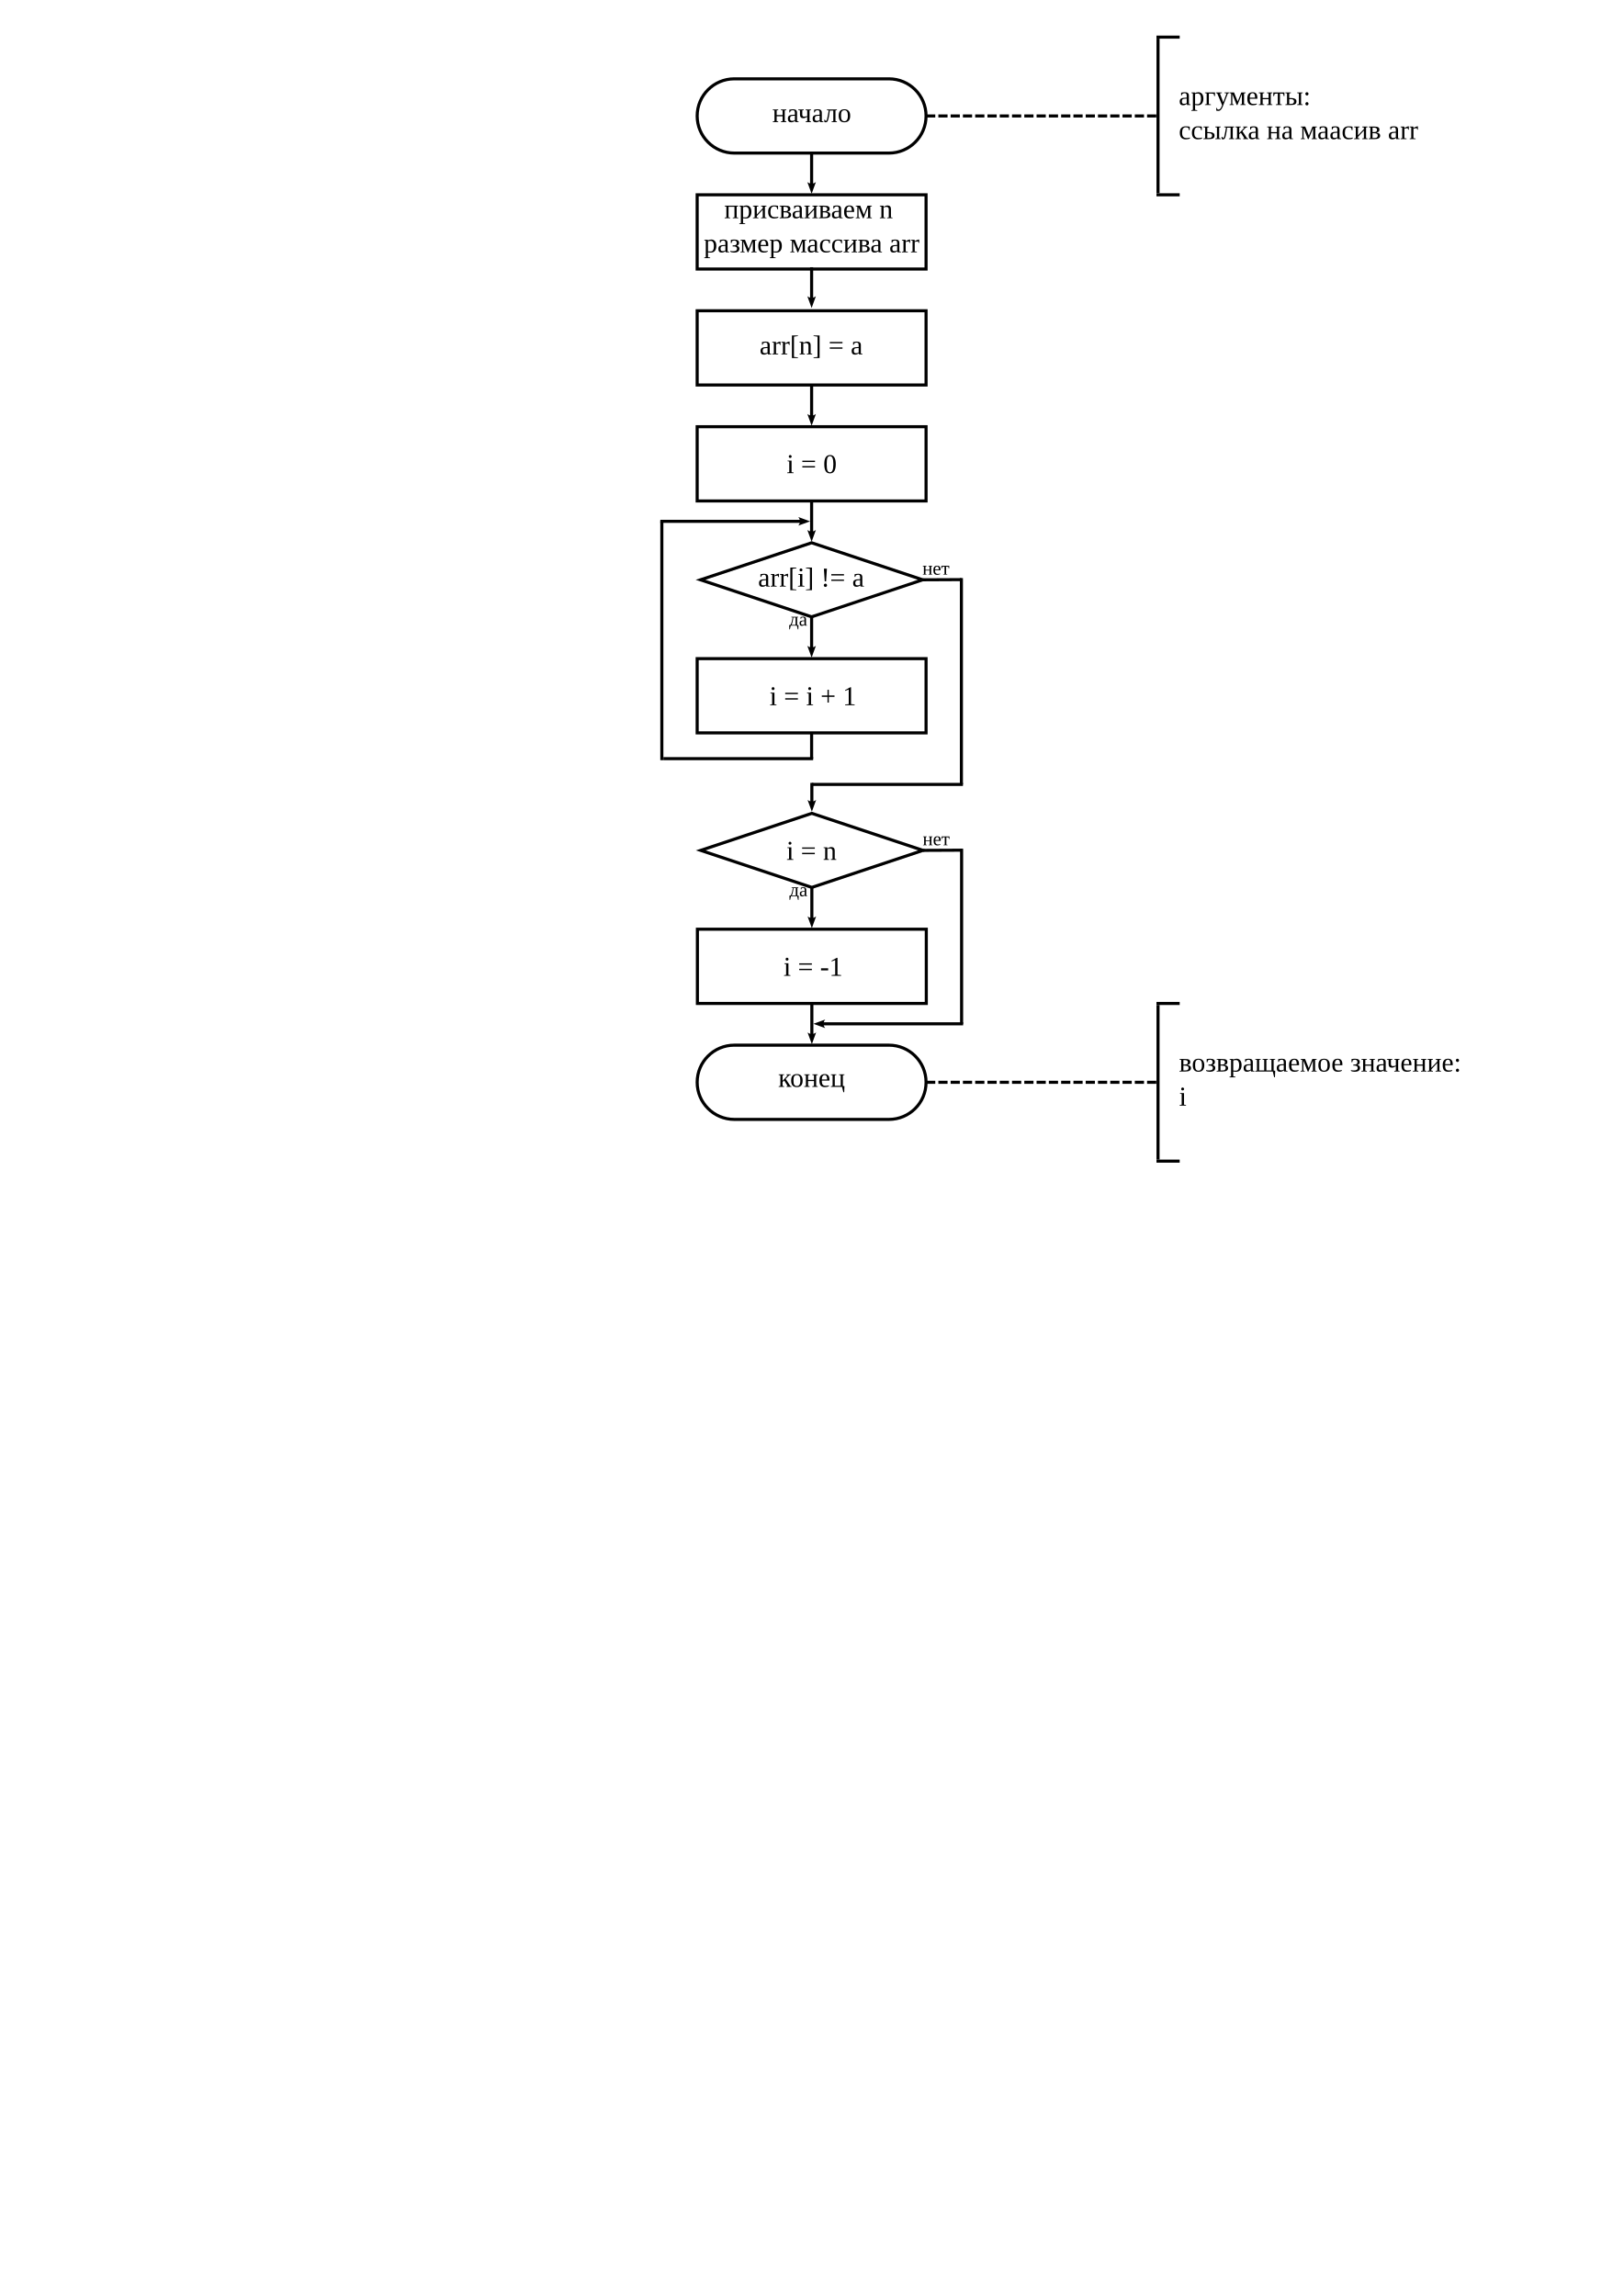
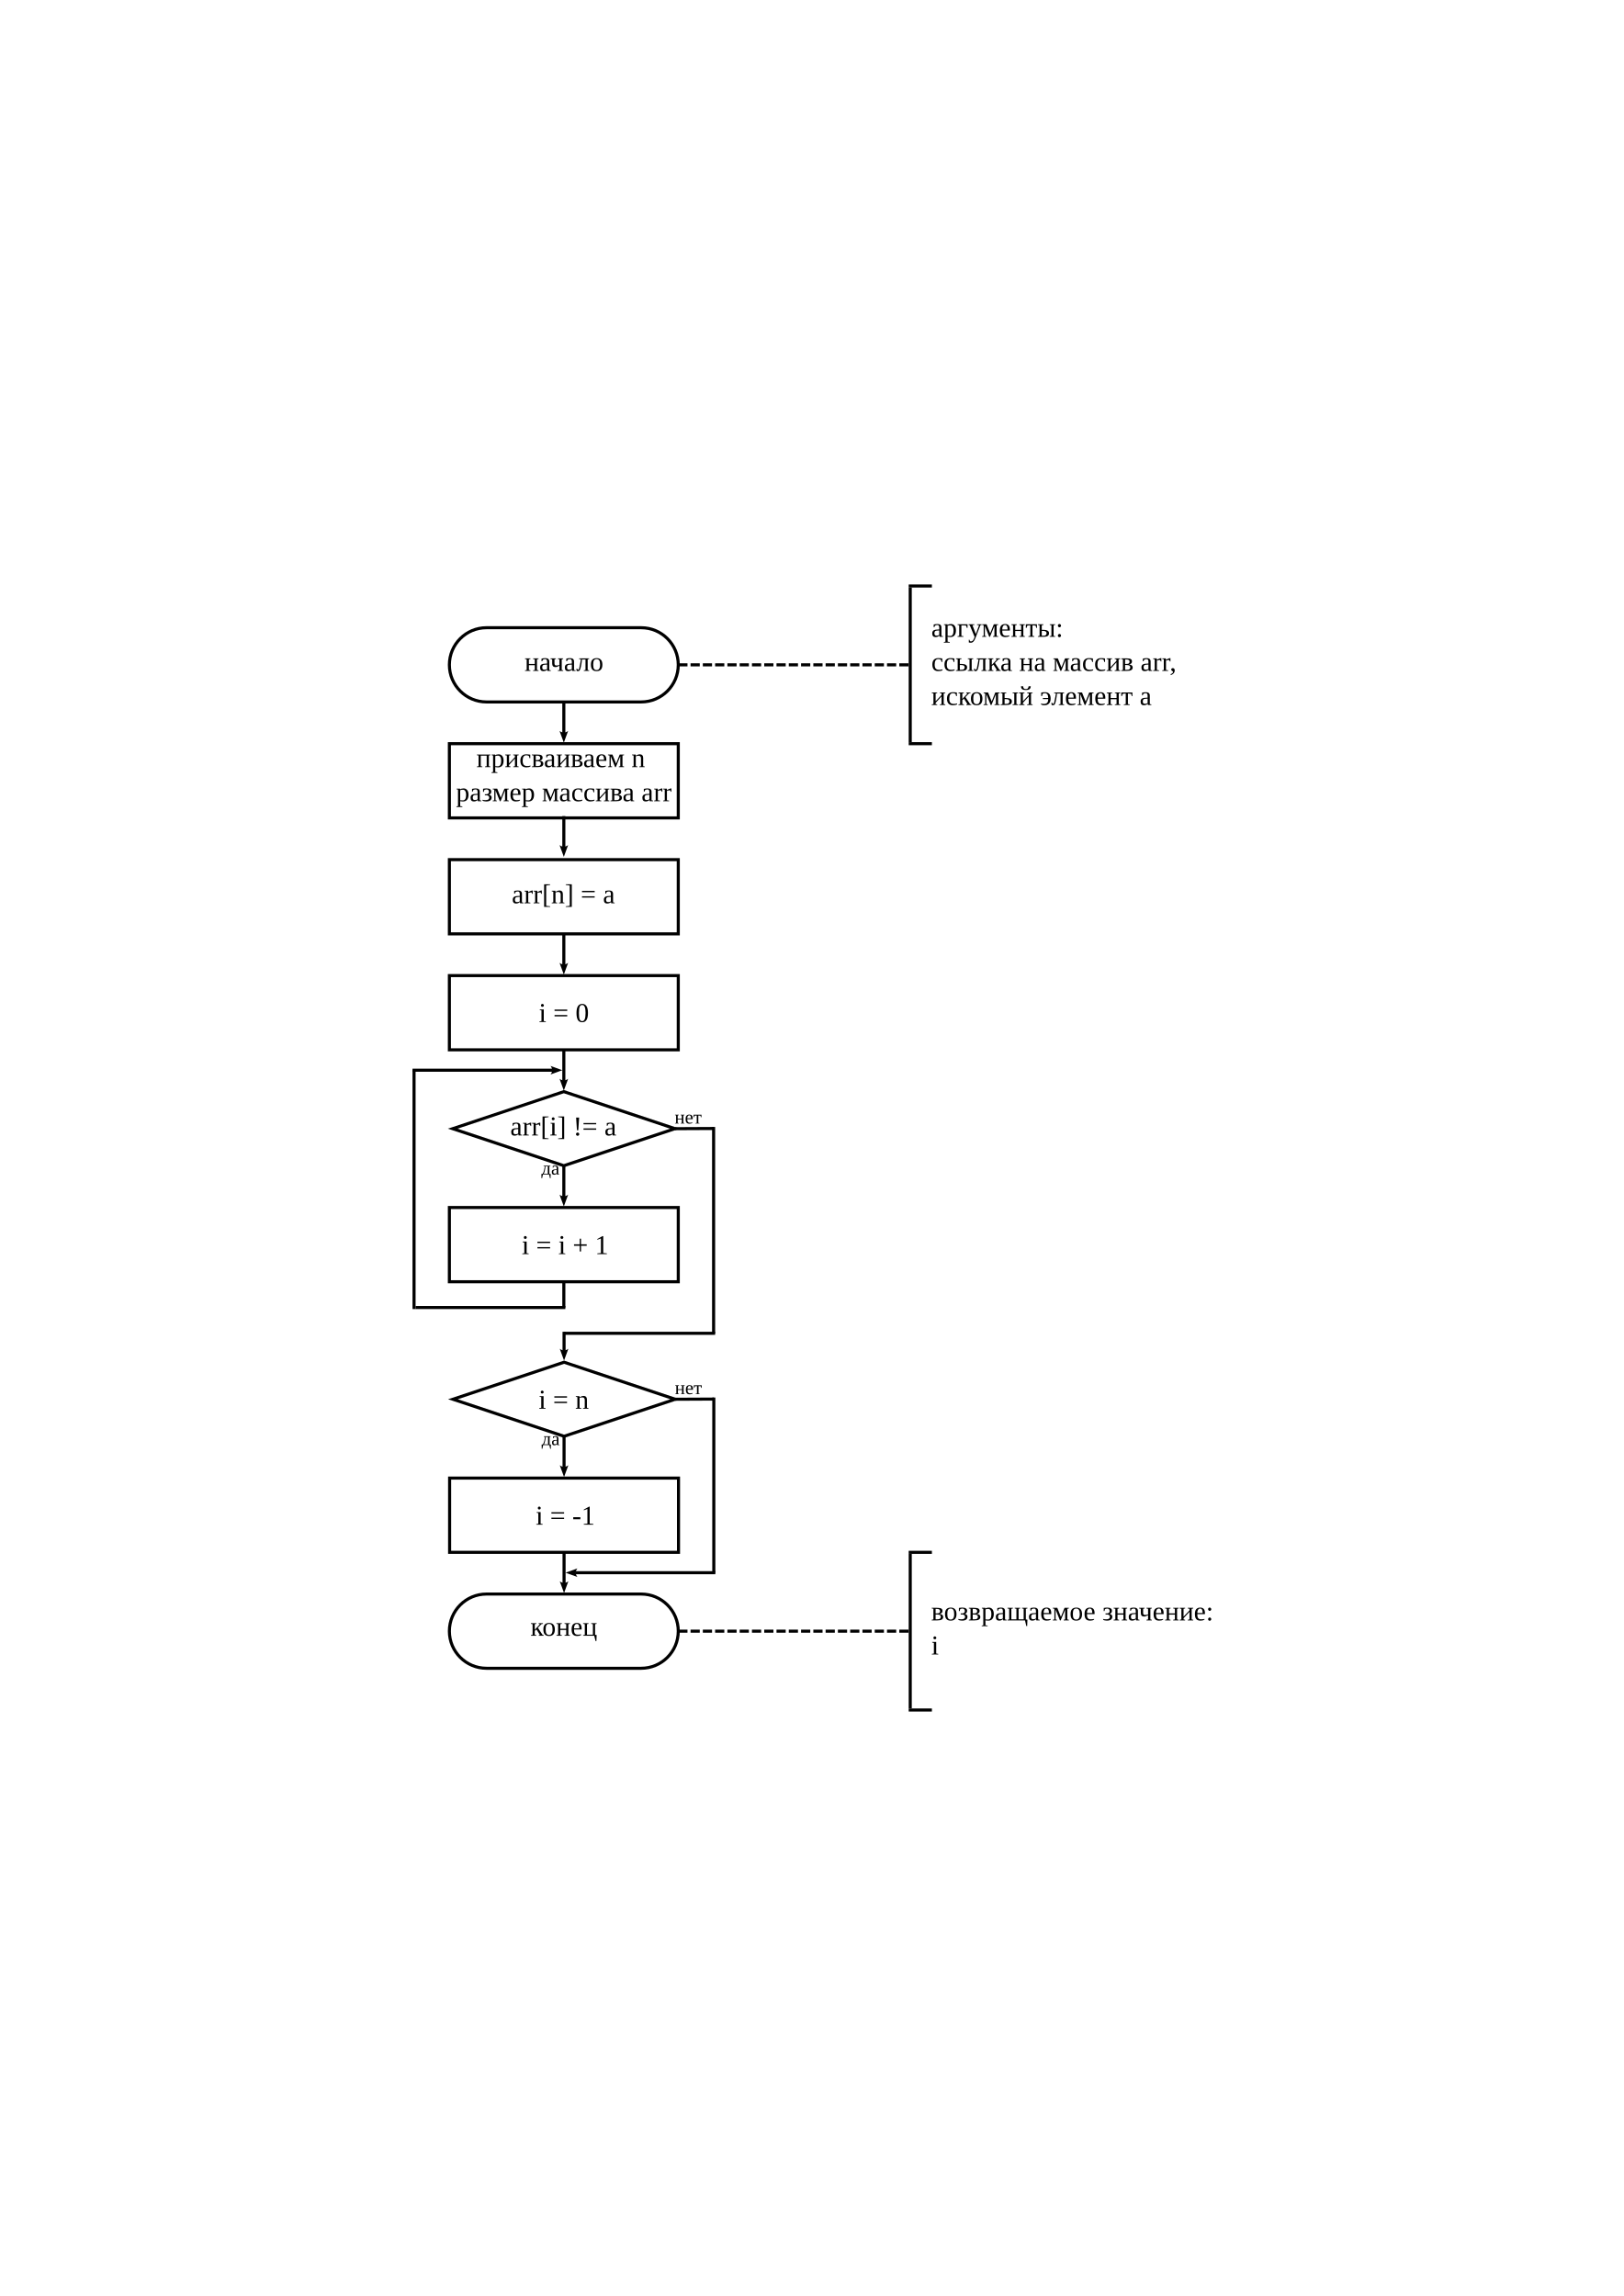
<svg xmlns="http://www.w3.org/2000/svg" xmlns:xlink="http://www.w3.org/1999/xlink" width="210mm" height="297mm" viewBox="0 0 210 297" version="1.1" id="svg1">
  <defs id="defs1">
    <linearGradient xlink:href="#swatch35" id="linearGradient70" gradientUnits="userSpaceOnUse" gradientTransform="matrix(0.7421187,0,0,0.7421187,27.04759,-17.1495)" x1="105" y1="52.5" x2="105" y2="52.5" />
    <linearGradient id="swatch35">
      <stop style="stop-color:#000000;stop-opacity:1;" offset="0" id="stop35" />
    </linearGradient>
    <marker style="overflow:visible" id="ConcaveTriangle-9-3" refX="0" refY="0" orient="auto-start-reverse" markerWidth="0.5" markerHeight="0.5" viewBox="0 0 1 1" preserveAspectRatio="xMidYMid">
      <path transform="scale(0.7)" d="M -2,-4 9,0 -2,4 c 2,-2.33 2,-5.66 0,-8 z" style="fill:context-stroke;fill-rule:evenodd;stroke:none" id="path7-7-3" />
    </marker>
    <linearGradient xlink:href="#swatch35" id="linearGradient11" gradientUnits="userSpaceOnUse" gradientTransform="matrix(0.7421187,0,0,0.7421187,27.04759,-2.382252)" x1="105" y1="52.5" x2="105" y2="52.5" />
    <marker style="overflow:visible" id="ConcaveTriangle-9-3-1" refX="0" refY="0" orient="auto-start-reverse" markerWidth="0.5" markerHeight="0.5" viewBox="0 0 1 1" preserveAspectRatio="xMidYMid">
      <path transform="scale(0.7)" d="M -2,-4 9,0 -2,4 c 2,-2.33 2,-5.66 0,-8 z" style="fill:context-stroke;fill-rule:evenodd;stroke:none" id="path7-7-3-7" />
    </marker>
    <linearGradient xlink:href="#swatch35" id="linearGradient12" gradientUnits="userSpaceOnUse" gradientTransform="matrix(0.7421187,0,0,0.7421187,27.0476,12.8505)" x1="105" y1="52.5" x2="105" y2="52.5" />
    <marker style="overflow:visible" id="ConcaveTriangle-9-3-10" refX="0" refY="0" orient="auto-start-reverse" markerWidth="0.5" markerHeight="0.5" viewBox="0 0 1 1" preserveAspectRatio="xMidYMid">
      <path transform="scale(0.7)" d="M -2,-4 9,0 -2,4 c 2,-2.33 2,-5.66 0,-8 z" style="fill:context-stroke;fill-rule:evenodd;stroke:none" id="path7-7-3-6" />
    </marker>
    <linearGradient xlink:href="#swatch35" id="linearGradient13" gradientUnits="userSpaceOnUse" gradientTransform="matrix(0.7421187,0,0,0.7421187,27.0476,27.8505)" x1="105" y1="52.5" x2="105" y2="52.5" />
    <marker style="overflow:visible" id="ConcaveTriangle-9-3-0" refX="0" refY="0" orient="auto-start-reverse" markerWidth="0.5" markerHeight="0.5" viewBox="0 0 1 1" preserveAspectRatio="xMidYMid">
      <path transform="scale(0.7)" d="M -2,-4 9,0 -2,4 c 2,-2.33 2,-5.66 0,-8 z" style="fill:context-stroke;fill-rule:evenodd;stroke:none" id="path7-7-3-9" />
    </marker>
    <linearGradient xlink:href="#swatch35" id="linearGradient25" gradientUnits="userSpaceOnUse" gradientTransform="matrix(0,-3.345501,3.345501,0,-81.17779,418.7149)" x1="105" y1="52.5" x2="105" y2="52.5" />
    <marker style="overflow:visible" id="ConcaveTriangle-9-3-0-8" refX="0" refY="0" orient="auto-start-reverse" markerWidth="0.5" markerHeight="0.5" viewBox="0 0 1 1" preserveAspectRatio="xMidYMid">
      <path transform="scale(0.7)" d="M -2,-4 9,0 -2,4 c 2,-2.33 2,-5.66 0,-8 z" style="fill:context-stroke;fill-rule:evenodd;stroke:none" id="path7-7-3-9-9" />
    </marker>
    <linearGradient xlink:href="#swatch35" id="linearGradient14" gradientUnits="userSpaceOnUse" gradientTransform="matrix(0.7421187,0,0,0.7421187,27.04756,42.84025)" x1="105" y1="52.5" x2="105" y2="52.5" />
    <marker style="overflow:visible" id="ConcaveTriangle-9-3-9" refX="0" refY="0" orient="auto-start-reverse" markerWidth="0.5" markerHeight="0.5" viewBox="0 0 1 1" preserveAspectRatio="xMidYMid">
      <path transform="scale(0.7)" d="M -2,-4 9,0 -2,4 c 2,-2.33 2,-5.66 0,-8 z" style="fill:context-stroke;fill-rule:evenodd;stroke:none" id="path7-7-3-77" />
    </marker>
    <marker style="overflow:visible" id="ConcaveTriangle-9-3-90-41-2" refX="0" refY="0" orient="auto-start-reverse" markerWidth="0.5" markerHeight="0.5" viewBox="0 0 1 1" preserveAspectRatio="xMidYMid">
      <path transform="scale(0.7)" d="M -2,-4 9,0 -2,4 c 2,-2.33 2,-5.66 0,-8 z" style="fill:context-stroke;fill-rule:evenodd;stroke:none" id="path7-7-3-8-8-2" />
    </marker>
    <linearGradient xlink:href="#swatch35" id="linearGradient7" gradientUnits="userSpaceOnUse" gradientTransform="matrix(0.4565649,0,0,0.4565649,57.06071,78.53861)" x1="105" y1="52.5" x2="105" y2="52.5" />
    <marker style="overflow:visible" id="ConcaveTriangle-9-3-9-1" refX="0" refY="0" orient="auto-start-reverse" markerWidth="0.5" markerHeight="0.5" viewBox="0 0 1 1" preserveAspectRatio="xMidYMid">
      <path transform="scale(0.7)" d="M -2,-4 9,0 -2,4 c 2,-2.33 2,-5.66 0,-8 z" style="fill:context-stroke;fill-rule:evenodd;stroke:none" id="path7-7-3-77-6" />
    </marker>
    <linearGradient xlink:href="#swatch35" id="linearGradient8" gradientUnits="userSpaceOnUse" gradientTransform="matrix(0.7421187,0,0,0.7421187,27.07752,77.84024)" x1="105" y1="52.5" x2="105" y2="52.5" />
    <marker style="overflow:visible" id="ConcaveTriangle-9-3-9-1-0" refX="0" refY="0" orient="auto-start-reverse" markerWidth="0.5" markerHeight="0.5" viewBox="0 0 1 1" preserveAspectRatio="xMidYMid">
      <path transform="scale(0.7)" d="M -2,-4 9,0 -2,4 c 2,-2.33 2,-5.66 0,-8 z" style="fill:context-stroke;fill-rule:evenodd;stroke:none" id="path7-7-3-77-6-2" />
    </marker>
    <linearGradient xlink:href="#swatch35" id="linearGradient9" gradientUnits="userSpaceOnUse" gradientTransform="matrix(0.7421187,0,0,0.7421187,27.07756,92.85049)" x1="105" y1="52.5" x2="105" y2="52.5" />
    <marker style="overflow:visible" id="ConcaveTriangle-9-3-9-1-0-7" refX="0" refY="0" orient="auto-start-reverse" markerWidth="0.5" markerHeight="0.5" viewBox="0 0 1 1" preserveAspectRatio="xMidYMid">
      <path transform="scale(0.7)" d="M -2,-4 9,0 -2,4 c 2,-2.33 2,-5.66 0,-8 z" style="fill:context-stroke;fill-rule:evenodd;stroke:none" id="path7-7-3-77-6-2-4" />
    </marker>
    <linearGradient xlink:href="#swatch35" id="linearGradient10" gradientUnits="userSpaceOnUse" gradientTransform="matrix(0,3.343438,-3.343438,0,291.0403,-218.6235)" x1="105" y1="52.5" x2="105" y2="52.5" />
  </defs>
  <g id="layer1">
-     <rect style="fill:none;stroke:#000000;stroke-width:0.397;stroke-dasharray:none;stroke-opacity:1" id="rect1" width="29.603" height="9.603" x="90.168" y="10.198" ry="4.802" />
-     <rect style="fill:none;stroke:#000000;stroke-width:0.397;stroke-dasharray:none;stroke-opacity:1" id="rect1-6" width="29.603" height="9.603" x="90.168" y="135.198" ry="4.802" />
-     <rect style="fill:none;stroke:#000000;stroke-width:0.397;stroke-dasharray:none;stroke-opacity:1" id="rect2-6-8-9" width="29.603" height="9.603" x="90.168" y="25.198" ry="0" />
-     <rect style="fill:none;stroke:#000000;stroke-width:0.397;stroke-dasharray:none;stroke-opacity:1" id="rect2-6-8-9-3" width="29.603" height="9.603" x="90.168" y="40.198" ry="0" />
-     <rect style="fill:none;stroke:#000000;stroke-width:0.397;stroke-dasharray:none;stroke-opacity:1" id="rect2-6-8-9-2" width="29.603" height="9.603" x="90.168" y="55.198" ry="0" />
-     <rect style="fill:none;stroke:#000000;stroke-width:0.397;stroke-dasharray:none;stroke-opacity:1" id="rect2-6-8-9-2-9" width="29.603" height="9.603" x="90.168" y="85.198" ry="0" />
-     <rect style="fill:none;stroke:#000000;stroke-width:0.397;stroke-dasharray:none;stroke-opacity:1" id="rect2-6-8-9-2-9-4" width="29.603" height="9.603" x="90.198" y="120.198" ry="0" />
-     <path style="fill:none;stroke:#000000;stroke-width:0.397;stroke-dasharray:none;stroke-opacity:1" d="m 90.598,75 14.372,-4.791 14.373,4.791 -14.373,4.791 z" id="path3" />
-     <path style="fill:#000000;fill-opacity:1;stroke:url(#linearGradient70);stroke-width:0.397;stroke-linecap:butt;stroke-dasharray:none;marker-end:url(#ConcaveTriangle-9-3)" d="m 104.97,19.802 v 4.021" id="path35-9-9" />
-     <path style="fill:#000000;fill-opacity:1;stroke:url(#linearGradient11);stroke-width:0.397;stroke-linecap:butt;stroke-dasharray:none;marker-end:url(#ConcaveTriangle-9-3-1)" d="m 104.97,34.569 v 4.021" id="path35-9-9-7" />
-     <path style="fill:#000000;fill-opacity:1;stroke:url(#linearGradient12);stroke-width:0.397;stroke-linecap:butt;stroke-dasharray:none;marker-end:url(#ConcaveTriangle-9-3-10)" d="m 104.97,49.802 v 4.021" id="path35-9-9-5" />
-     <path style="fill:#000000;fill-opacity:1;stroke:url(#linearGradient13);stroke-width:0.397;stroke-linecap:butt;stroke-dasharray:none;marker-end:url(#ConcaveTriangle-9-3-0)" d="m 104.97,64.802 v 4.021" id="path35-9-9-77" />
-     <path style="fill:#000000;fill-opacity:1;stroke:url(#linearGradient25);stroke-width:0.397;stroke-linecap:butt;stroke-dasharray:none;marker-end:url(#ConcaveTriangle-9-3-0-8)" d="M 85.399,67.437 H 103.526" id="path35-9-9-77-4" />
-     <path style="fill:#000000;fill-opacity:1;stroke:url(#linearGradient14);stroke-width:0.397;stroke-linecap:butt;stroke-dasharray:none;marker-end:url(#ConcaveTriangle-9-3-9)" d="m 104.97,79.791 v 4.021" id="path35-9-9-73" />
-     <path style="fill:#000000;fill-opacity:1;stroke:url(#linearGradient8);stroke-width:0.397;stroke-linecap:butt;stroke-dasharray:none;marker-end:url(#ConcaveTriangle-9-3-9-1)" d="m 105,114.791 v 4.021" id="path35-9-9-73-2" />
-     <path style="fill:#000000;fill-opacity:1;stroke:url(#linearGradient9);stroke-width:0.397;stroke-linecap:butt;stroke-dasharray:none;marker-end:url(#ConcaveTriangle-9-3-9-1-0)" d="m 105,129.802 v 4.021" id="path35-9-9-73-2-9" />
-     <path style="fill:#000000;fill-opacity:1;stroke:url(#linearGradient10);stroke-width:0.397;stroke-linecap:butt;stroke-dasharray:none;marker-end:url(#ConcaveTriangle-9-3-9-1-0-7)" d="M 124.566,132.437 H 106.45" id="path35-9-9-73-2-9-1" />
-     <text xml:space="preserve" style="font-style:normal;font-variant:normal;font-weight:normal;font-stretch:normal;font-size:2.469px;font-family:'Times New Roman';-inkscape-font-specification:'Times New Roman, Normal';font-variant-ligatures:normal;font-variant-caps:normal;font-variant-numeric:normal;font-variant-east-asian:normal;text-align:start;writing-mode:lr-tb;direction:ltr;text-anchor:start;fill:#000000;fill-opacity:1;stroke:none;stroke-width:0.397;stroke-linecap:butt;stroke-dasharray:none;stroke-opacity:1" x="102.067" y="80.928" id="text69">
-       <tspan id="tspan69" style="font-style:normal;font-variant:normal;font-weight:normal;font-stretch:normal;font-size:2.469px;font-family:'Times New Roman';-inkscape-font-specification:'Times New Roman, Normal';font-variant-ligatures:normal;font-variant-caps:normal;font-variant-numeric:normal;font-variant-east-asian:normal;stroke:none;stroke-width:0.397" x="102.067" y="80.928">да</tspan>
-     </text>
-     <text xml:space="preserve" style="font-style:normal;font-variant:normal;font-weight:normal;font-stretch:normal;font-size:2.469px;font-family:'Times New Roman';-inkscape-font-specification:'Times New Roman, Normal';font-variant-ligatures:normal;font-variant-caps:normal;font-variant-numeric:normal;font-variant-east-asian:normal;text-align:start;writing-mode:lr-tb;direction:ltr;text-anchor:start;fill:#000000;fill-opacity:1;stroke:none;stroke-width:0.397;stroke-linecap:butt;stroke-dasharray:none;stroke-opacity:1" x="119.306" y="74.334" id="text69-2-4">
-       <tspan id="tspan70-2" x="119.306" y="74.334">нет</tspan>
-     </text>
-     <text xml:space="preserve" style="font-style:normal;font-variant:normal;font-weight:normal;font-stretch:normal;font-size:3.528px;font-family:'Times New Roman';-inkscape-font-specification:'Times New Roman, Normal';font-variant-ligatures:normal;font-variant-caps:normal;font-variant-numeric:normal;font-variant-east-asian:normal;text-align:start;writing-mode:lr-tb;direction:ltr;text-anchor:start;fill:#000000;fill-opacity:1;stroke:none;stroke-width:0.397;stroke-dasharray:none" x="99.888" y="15.788" id="text1">
-       <tspan id="tspan1" style="font-style:normal;font-variant:normal;font-weight:normal;font-stretch:normal;font-size:3.528px;font-family:'Times New Roman';-inkscape-font-specification:'Times New Roman, Normal';font-variant-ligatures:normal;font-variant-caps:normal;font-variant-numeric:normal;font-variant-east-asian:normal;fill:#000000;fill-opacity:1;stroke:none;stroke-width:0.397;stroke-dasharray:none" x="99.888" y="15.788">начало</tspan>
-     </text>
-     <text xml:space="preserve" style="font-style:normal;font-variant:normal;font-weight:normal;font-stretch:normal;font-size:3.528px;font-family:'Times New Roman';-inkscape-font-specification:'Times New Roman, Normal';font-variant-ligatures:normal;font-variant-caps:normal;font-variant-numeric:normal;font-variant-east-asian:normal;text-align:start;writing-mode:lr-tb;direction:ltr;text-anchor:start;fill:#000000;fill-opacity:1;stroke:none;stroke-width:0.397;stroke-dasharray:none" x="98.237" y="45.844" id="text1-6">
-       <tspan id="tspan4" x="98.237" y="45.844">arr[n] = a</tspan>
-     </text>
-     <text xml:space="preserve" style="font-style:normal;font-variant:normal;font-weight:normal;font-stretch:normal;font-size:3.528px;font-family:'Times New Roman';-inkscape-font-specification:'Times New Roman, Normal';font-variant-ligatures:normal;font-variant-caps:normal;font-variant-numeric:normal;font-variant-east-asian:normal;text-align:start;writing-mode:lr-tb;direction:ltr;text-anchor:start;fill:#000000;fill-opacity:1;stroke:none;stroke-width:0.397;stroke-dasharray:none" x="101.733" y="61.204" id="text1-7">
-       <tspan id="tspan5" x="101.733" y="61.204">i = 0</tspan>
-     </text>
-     <text xml:space="preserve" style="font-style:normal;font-variant:normal;font-weight:normal;font-stretch:normal;font-size:3.528px;font-family:'Times New Roman';-inkscape-font-specification:'Times New Roman, Normal';font-variant-ligatures:normal;font-variant-caps:normal;font-variant-numeric:normal;font-variant-east-asian:normal;text-align:start;writing-mode:lr-tb;direction:ltr;text-anchor:start;fill:#000000;fill-opacity:1;stroke:none;stroke-width:0.397;stroke-dasharray:none" x="98.041" y="75.874" id="text1-4">
-       <tspan id="tspan6" x="98.041" y="75.874">arr[i] != a</tspan>
-     </text>
-     <path style="fill:none;stroke:#000000;stroke-width:0.397;stroke-dasharray:none;stroke-opacity:1" d="m 90.627,110 14.372,-4.791 14.373,4.791 -14.373,4.791 z" id="path3-1" />
-     <text xml:space="preserve" style="font-style:normal;font-variant:normal;font-weight:normal;font-stretch:normal;font-size:2.469px;font-family:'Times New Roman';-inkscape-font-specification:'Times New Roman, Normal';font-variant-ligatures:normal;font-variant-caps:normal;font-variant-numeric:normal;font-variant-east-asian:normal;text-align:start;writing-mode:lr-tb;direction:ltr;text-anchor:start;fill:#000000;fill-opacity:1;stroke:none;stroke-width:0.397;stroke-linecap:butt;stroke-dasharray:none;stroke-opacity:1" x="102.097" y="115.928" id="text69-7">
-       <tspan id="tspan69-4" style="font-style:normal;font-variant:normal;font-weight:normal;font-stretch:normal;font-size:2.469px;font-family:'Times New Roman';-inkscape-font-specification:'Times New Roman, Normal';font-variant-ligatures:normal;font-variant-caps:normal;font-variant-numeric:normal;font-variant-east-asian:normal;stroke:none;stroke-width:0.397" x="102.097" y="115.928">да</tspan>
-     </text>
-     <text xml:space="preserve" style="font-style:normal;font-variant:normal;font-weight:normal;font-stretch:normal;font-size:2.469px;font-family:'Times New Roman';-inkscape-font-specification:'Times New Roman, Normal';font-variant-ligatures:normal;font-variant-caps:normal;font-variant-numeric:normal;font-variant-east-asian:normal;text-align:start;writing-mode:lr-tb;direction:ltr;text-anchor:start;fill:#000000;fill-opacity:1;stroke:none;stroke-width:0.397;stroke-linecap:butt;stroke-dasharray:none;stroke-opacity:1" x="119.336" y="109.334" id="text69-2-4-1">
-       <tspan id="tspan70-2-7" x="119.336" y="109.334">нет</tspan>
-     </text>
-     <text xml:space="preserve" style="font-style:normal;font-variant:normal;font-weight:normal;font-stretch:normal;font-size:3.528px;font-family:'Times New Roman';-inkscape-font-specification:'Times New Roman, Normal';font-variant-ligatures:normal;font-variant-caps:normal;font-variant-numeric:normal;font-variant-east-asian:normal;text-align:start;writing-mode:lr-tb;direction:ltr;text-anchor:start;fill:#000000;fill-opacity:1;stroke:none;stroke-width:0.397;stroke-dasharray:none" x="101.707" y="111.225" id="text1-4-1">
-       <tspan id="tspan8" x="101.707" y="111.225">i = n</tspan>
-     </text>
-     <text xml:space="preserve" style="font-style:normal;font-variant:normal;font-weight:normal;font-stretch:normal;font-size:3.528px;font-family:'Times New Roman';-inkscape-font-specification:'Times New Roman, Normal';font-variant-ligatures:normal;font-variant-caps:normal;font-variant-numeric:normal;font-variant-east-asian:normal;text-align:start;writing-mode:lr-tb;direction:ltr;text-anchor:start;fill:#000000;fill-opacity:1;stroke:none;stroke-width:0.397;stroke-dasharray:none" x="101.328" y="126.225" id="text1-4-1-4">
-       <tspan id="tspan9" x="101.328" y="126.225">i = -1</tspan>
-     </text>
-     <text xml:space="preserve" style="font-style:normal;font-variant:normal;font-weight:normal;font-stretch:normal;font-size:3.528px;font-family:'Times New Roman';-inkscape-font-specification:'Times New Roman, Normal';font-variant-ligatures:normal;font-variant-caps:normal;font-variant-numeric:normal;font-variant-east-asian:normal;text-align:start;writing-mode:lr-tb;direction:ltr;text-anchor:start;fill:#000000;fill-opacity:1;stroke:none;stroke-width:0.397;stroke-dasharray:none" x="91.018" y="28.231" id="text1-1">
-       <tspan id="tspan2" x="91.018" y="28.231">   присваиваем n</tspan>
-       <tspan id="tspan3" x="91.018" y="32.641">размер массива arr</tspan>
-     </text>
-     <text xml:space="preserve" style="font-style:normal;font-variant:normal;font-weight:normal;font-stretch:normal;font-size:3.528px;font-family:'Times New Roman';-inkscape-font-specification:'Times New Roman, Normal';font-variant-ligatures:normal;font-variant-caps:normal;font-variant-numeric:normal;font-variant-east-asian:normal;text-align:start;writing-mode:lr-tb;direction:ltr;text-anchor:start;fill:#000000;fill-opacity:1;stroke:none;stroke-width:0.397;stroke-dasharray:none" x="99.518" y="91.225" id="text1-8">
-       <tspan id="tspan7" x="99.518" y="91.225">i = i + 1</tspan>
-     </text>
-     <text xml:space="preserve" style="font-style:normal;font-variant:normal;font-weight:normal;font-stretch:normal;font-size:3.528px;font-family:'Times New Roman';-inkscape-font-specification:'Times New Roman, Normal';font-variant-ligatures:normal;font-variant-caps:normal;font-variant-numeric:normal;font-variant-east-asian:normal;text-align:start;writing-mode:lr-tb;direction:ltr;text-anchor:start;fill:#000000;fill-opacity:1;stroke:none;stroke-width:0.397;stroke-dasharray:none" x="100.65" y="140.594" id="text1-92">
-       <tspan id="tspan10" x="100.65" y="140.594">конец</tspan>
-     </text>
-     <path style="fill:none;fill-opacity:1;stroke:#000000;stroke-width:0.397;stroke-dasharray:none;stroke-opacity:1" d="M 124.342,74.777 V 101.47" id="path18-7" />
-     <path style="fill:none;fill-opacity:1;stroke:#000000;stroke-width:0.397;stroke-dasharray:none;stroke-opacity:1" d="m 105,101.47 h 19.54" id="path21" />
-     <path style="fill:none;fill-opacity:1;stroke:#000000;stroke-width:0.397;stroke-dasharray:none;stroke-opacity:1" d="m 119.347,75 4.995,-0.024" id="path22" />
-     <path style="fill:none;fill-opacity:1;stroke:#000000;stroke-width:0.397;stroke-dasharray:none;stroke-opacity:1" d="m 124.368,109.777 v 22.66" id="path18-7-4" />
-     <path style="fill:none;fill-opacity:1;stroke:#000000;stroke-width:0.397;stroke-dasharray:none;stroke-opacity:1" d="m 119.372,110 4.995,-0.024" id="path22-6" />
-     <path style="fill:none;fill-opacity:1;stroke:#000000;stroke-width:0.397;stroke-dasharray:none;stroke-opacity:1" d="m 104.97,94.802 v 3.333" id="path23" />
-     <path style="fill:none;fill-opacity:1;stroke:#000000;stroke-width:0.397;stroke-dasharray:none;stroke-opacity:1" d="M 85.598,67.437 V 98.333" id="path24" />
-     <path style="fill:none;fill-opacity:1;stroke:#000000;stroke-width:0.397;stroke-dasharray:none;stroke-opacity:1" d="M 105.168,98.135 H 85.796" id="path25" />
-     <path style="fill:#000000;fill-opacity:1;stroke:url(#linearGradient7);stroke-width:0.397;stroke-linecap:butt;stroke-dasharray:none;marker-end:url(#ConcaveTriangle-9-3-90-41-2)" d="m 105,101.272 v 2.474" id="path35-9-9-50-9-2" />
    <g id="g1" transform="translate(-0.02996355,-79.19698)">
-       <text xml:space="preserve" style="font-style:normal;font-variant:normal;font-weight:normal;font-stretch:normal;font-size:3.528px;font-family:'Times New Roman';-inkscape-font-specification:'Times New Roman, Normal';font-variant-ligatures:normal;font-variant-caps:normal;font-variant-numeric:normal;font-variant-east-asian:normal;text-align:start;writing-mode:lr-tb;direction:ltr;text-anchor:start;fill:#000000;fill-opacity:1;stroke:none;stroke-width:0.397;stroke-dasharray:none" x="152.52" y="217.805" id="text1-72-7">
-         <tspan id="tspan16" x="152.52" y="217.805">возвращаемое значение:</tspan>
-         <tspan id="tspan17" x="152.52" y="222.215">i</tspan>
-       </text>
-       <path style="fill:none;fill-opacity:1;stroke:#000000;stroke-width:0.397;stroke-dasharray:none;stroke-opacity:1" d="m 149.802,209.197 v 20" id="path18-7-5" />
-       <path style="fill:none;fill-opacity:1;stroke:#000000;stroke-width:0.397;stroke-dasharray:1.191, 0.397;stroke-dashoffset:0;stroke-opacity:1" d="m 119.802,219.197 h 30" id="path21-3-5" />
-       <path style="fill:none;fill-opacity:1;stroke:#000000;stroke-width:0.397;stroke-dasharray:none;stroke-opacity:1" d="m 152.603,208.999 h -3" id="path25-2" />
-       <path style="fill:none;fill-opacity:1;stroke:#000000;stroke-width:0.397;stroke-dasharray:none;stroke-opacity:1" d="m 152.603,229.395 h -3" id="path25-2-4" />
      <g id="g1-3" transform="translate(0,-125)">
-         <text xml:space="preserve" style="font-style:normal;font-variant:normal;font-weight:normal;font-stretch:normal;font-size:3.528px;font-family:'Times New Roman';-inkscape-font-specification:'Times New Roman, Normal';font-variant-ligatures:normal;font-variant-caps:normal;font-variant-numeric:normal;font-variant-east-asian:normal;text-align:start;writing-mode:lr-tb;direction:ltr;text-anchor:start;fill:#000000;fill-opacity:1;stroke:none;stroke-width:0.397;stroke-dasharray:none" x="152.482" y="217.781" id="text1-72-7-7">
-           <tspan id="tspan14" x="152.482" y="217.781">аргументы:</tspan>
-           <tspan id="tspan15" x="152.482" y="222.191">cсылка на маасив arr</tspan>
-         </text>
-         <path style="fill:none;fill-opacity:1;stroke:#000000;stroke-width:0.397;stroke-dasharray:none;stroke-opacity:1" d="m 149.802,209.197 v 20" id="path18-7-5-5" />
-         <path style="fill:none;fill-opacity:1;stroke:#000000;stroke-width:0.397;stroke-dasharray:1.191, 0.397;stroke-dashoffset:0;stroke-opacity:1" d="m 119.802,219.197 h 30" id="path21-3-5-9" />
-         <path style="fill:none;fill-opacity:1;stroke:#000000;stroke-width:0.397;stroke-dasharray:none;stroke-opacity:1" d="m 152.603,208.999 h -3" id="path25-2-2" />
-         <path style="fill:none;fill-opacity:1;stroke:#000000;stroke-width:0.397;stroke-dasharray:none;stroke-opacity:1" d="m 152.603,229.395 h -3" id="path25-2-4-2" />
+         <g id="g15" transform="translate(-32.04783,71)">
+           <rect style="fill:none;stroke:#000000;stroke-width:0.397;stroke-dasharray:none;stroke-opacity:1" id="rect1" width="29.603" height="9.603" x="90.168" y="10.198" ry="4.802" transform="translate(0.02996355,204.197)" />
+           <rect style="fill:none;stroke:#000000;stroke-width:0.397;stroke-dasharray:none;stroke-opacity:1" id="rect1-6" width="29.603" height="9.603" x="90.168" y="135.198" ry="4.802" transform="translate(0.02996355,204.197)" />
+           <rect style="fill:none;stroke:#000000;stroke-width:0.397;stroke-dasharray:none;stroke-opacity:1" id="rect2-6-8-9" width="29.603" height="9.603" x="90.168" y="25.198" ry="0" transform="translate(0.02996355,204.197)" />
+           <rect style="fill:none;stroke:#000000;stroke-width:0.397;stroke-dasharray:none;stroke-opacity:1" id="rect2-6-8-9-3" width="29.603" height="9.603" x="90.168" y="40.198" ry="0" transform="translate(0.02996355,204.197)" />
+           <rect style="fill:none;stroke:#000000;stroke-width:0.397;stroke-dasharray:none;stroke-opacity:1" id="rect2-6-8-9-2" width="29.603" height="9.603" x="90.168" y="55.198" ry="0" transform="translate(0.02996355,204.197)" />
+           <rect style="fill:none;stroke:#000000;stroke-width:0.397;stroke-dasharray:none;stroke-opacity:1" id="rect2-6-8-9-2-9" width="29.603" height="9.603" x="90.168" y="85.198" ry="0" transform="translate(0.02996355,204.197)" />
+           <rect style="fill:none;stroke:#000000;stroke-width:0.397;stroke-dasharray:none;stroke-opacity:1" id="rect2-6-8-9-2-9-4" width="29.603" height="9.603" x="90.198" y="120.198" ry="0" transform="translate(0.02996355,204.197)" />
+           <path style="fill:none;stroke:#000000;stroke-width:0.397;stroke-dasharray:none;stroke-opacity:1" d="m 90.598,75 14.372,-4.791 14.373,4.791 -14.373,4.791 z" id="path3" transform="translate(0.02996355,204.197)" />
+           <path style="fill:#000000;fill-opacity:1;stroke:url(#linearGradient70);stroke-width:0.397;stroke-linecap:butt;stroke-dasharray:none;marker-end:url(#ConcaveTriangle-9-3)" d="m 104.97,19.802 v 4.021" id="path35-9-9" transform="translate(0.02996355,204.197)" />
+           <path style="fill:#000000;fill-opacity:1;stroke:url(#linearGradient11);stroke-width:0.397;stroke-linecap:butt;stroke-dasharray:none;marker-end:url(#ConcaveTriangle-9-3-1)" d="m 104.97,34.569 v 4.021" id="path35-9-9-7" transform="translate(0.02996355,204.197)" />
+           <path style="fill:#000000;fill-opacity:1;stroke:url(#linearGradient12);stroke-width:0.397;stroke-linecap:butt;stroke-dasharray:none;marker-end:url(#ConcaveTriangle-9-3-10)" d="m 104.97,49.802 v 4.021" id="path35-9-9-5" transform="translate(0.02996355,204.197)" />
+           <path style="fill:#000000;fill-opacity:1;stroke:url(#linearGradient13);stroke-width:0.397;stroke-linecap:butt;stroke-dasharray:none;marker-end:url(#ConcaveTriangle-9-3-0)" d="m 104.97,64.802 v 4.021" id="path35-9-9-77" transform="translate(0.02996355,204.197)" />
+           <path style="fill:#000000;fill-opacity:1;stroke:url(#linearGradient25);stroke-width:0.397;stroke-linecap:butt;stroke-dasharray:none;marker-end:url(#ConcaveTriangle-9-3-0-8)" d="M 85.399,67.437 H 103.526" id="path35-9-9-77-4" transform="translate(0.02996355,204.197)" />
+           <path style="fill:#000000;fill-opacity:1;stroke:url(#linearGradient14);stroke-width:0.397;stroke-linecap:butt;stroke-dasharray:none;marker-end:url(#ConcaveTriangle-9-3-9)" d="m 104.97,79.791 v 4.021" id="path35-9-9-73" transform="translate(0.02996355,204.197)" />
+           <path style="fill:#000000;fill-opacity:1;stroke:url(#linearGradient8);stroke-width:0.397;stroke-linecap:butt;stroke-dasharray:none;marker-end:url(#ConcaveTriangle-9-3-9-1)" d="m 105,114.791 v 4.021" id="path35-9-9-73-2" transform="translate(0.02996355,204.197)" />
+           <path style="fill:#000000;fill-opacity:1;stroke:url(#linearGradient9);stroke-width:0.397;stroke-linecap:butt;stroke-dasharray:none;marker-end:url(#ConcaveTriangle-9-3-9-1-0)" d="m 105,129.802 v 4.021" id="path35-9-9-73-2-9" transform="translate(0.02996355,204.197)" />
+           <path style="fill:#000000;fill-opacity:1;stroke:url(#linearGradient10);stroke-width:0.397;stroke-linecap:butt;stroke-dasharray:none;marker-end:url(#ConcaveTriangle-9-3-9-1-0-7)" d="M 124.566,132.437 H 106.45" id="path35-9-9-73-2-9-1" transform="translate(0.02996355,204.197)" />
+           <text xml:space="preserve" style="font-style:normal;font-variant:normal;font-weight:normal;font-stretch:normal;font-size:2.469px;font-family:'Times New Roman';-inkscape-font-specification:'Times New Roman, Normal';font-variant-ligatures:normal;font-variant-caps:normal;font-variant-numeric:normal;font-variant-east-asian:normal;text-align:start;writing-mode:lr-tb;direction:ltr;text-anchor:start;fill:#000000;fill-opacity:1;stroke:none;stroke-width:0.397;stroke-linecap:butt;stroke-dasharray:none;stroke-opacity:1" x="102.067" y="80.928" id="text69" transform="translate(0.02996355,204.197)">
+             <tspan id="tspan69" style="font-style:normal;font-variant:normal;font-weight:normal;font-stretch:normal;font-size:2.469px;font-family:'Times New Roman';-inkscape-font-specification:'Times New Roman, Normal';font-variant-ligatures:normal;font-variant-caps:normal;font-variant-numeric:normal;font-variant-east-asian:normal;stroke:none;stroke-width:0.397" x="102.067" y="80.928">да</tspan>
+           </text>
+           <text xml:space="preserve" style="font-style:normal;font-variant:normal;font-weight:normal;font-stretch:normal;font-size:2.469px;font-family:'Times New Roman';-inkscape-font-specification:'Times New Roman, Normal';font-variant-ligatures:normal;font-variant-caps:normal;font-variant-numeric:normal;font-variant-east-asian:normal;text-align:start;writing-mode:lr-tb;direction:ltr;text-anchor:start;fill:#000000;fill-opacity:1;stroke:none;stroke-width:0.397;stroke-linecap:butt;stroke-dasharray:none;stroke-opacity:1" x="119.306" y="74.334" id="text69-2-4" transform="translate(0.02996355,204.197)">
+             <tspan id="tspan70-2" x="119.306" y="74.334">нет</tspan>
+           </text>
+           <text xml:space="preserve" style="font-style:normal;font-variant:normal;font-weight:normal;font-stretch:normal;font-size:3.528px;font-family:'Times New Roman';-inkscape-font-specification:'Times New Roman, Normal';font-variant-ligatures:normal;font-variant-caps:normal;font-variant-numeric:normal;font-variant-east-asian:normal;text-align:start;writing-mode:lr-tb;direction:ltr;text-anchor:start;fill:#000000;fill-opacity:1;stroke:none;stroke-width:0.397;stroke-dasharray:none" x="99.888" y="15.788" id="text1" transform="translate(0.02996355,204.197)">
+             <tspan id="tspan1" style="font-style:normal;font-variant:normal;font-weight:normal;font-stretch:normal;font-size:3.528px;font-family:'Times New Roman';-inkscape-font-specification:'Times New Roman, Normal';font-variant-ligatures:normal;font-variant-caps:normal;font-variant-numeric:normal;font-variant-east-asian:normal;fill:#000000;fill-opacity:1;stroke:none;stroke-width:0.397;stroke-dasharray:none" x="99.888" y="15.788">начало</tspan>
+           </text>
+           <text xml:space="preserve" style="font-style:normal;font-variant:normal;font-weight:normal;font-stretch:normal;font-size:3.528px;font-family:'Times New Roman';-inkscape-font-specification:'Times New Roman, Normal';font-variant-ligatures:normal;font-variant-caps:normal;font-variant-numeric:normal;font-variant-east-asian:normal;text-align:start;writing-mode:lr-tb;direction:ltr;text-anchor:start;fill:#000000;fill-opacity:1;stroke:none;stroke-width:0.397;stroke-dasharray:none" x="98.237" y="45.844" id="text1-6" transform="translate(0.02996355,204.197)">
+             <tspan id="tspan4" x="98.237" y="45.844">arr[n] = a</tspan>
+           </text>
+           <text xml:space="preserve" style="font-style:normal;font-variant:normal;font-weight:normal;font-stretch:normal;font-size:3.528px;font-family:'Times New Roman';-inkscape-font-specification:'Times New Roman, Normal';font-variant-ligatures:normal;font-variant-caps:normal;font-variant-numeric:normal;font-variant-east-asian:normal;text-align:start;writing-mode:lr-tb;direction:ltr;text-anchor:start;fill:#000000;fill-opacity:1;stroke:none;stroke-width:0.397;stroke-dasharray:none" x="101.733" y="61.204" id="text1-7" transform="translate(0.02996355,204.197)">
+             <tspan id="tspan5" x="101.733" y="61.204">i = 0</tspan>
+           </text>
+           <text xml:space="preserve" style="font-style:normal;font-variant:normal;font-weight:normal;font-stretch:normal;font-size:3.528px;font-family:'Times New Roman';-inkscape-font-specification:'Times New Roman, Normal';font-variant-ligatures:normal;font-variant-caps:normal;font-variant-numeric:normal;font-variant-east-asian:normal;text-align:start;writing-mode:lr-tb;direction:ltr;text-anchor:start;fill:#000000;fill-opacity:1;stroke:none;stroke-width:0.397;stroke-dasharray:none" x="98.041" y="75.874" id="text1-4" transform="translate(0.02996355,204.197)">
+             <tspan id="tspan6" x="98.041" y="75.874">arr[i] != a</tspan>
+           </text>
+           <path style="fill:none;stroke:#000000;stroke-width:0.397;stroke-dasharray:none;stroke-opacity:1" d="m 90.627,110 14.372,-4.791 14.373,4.791 -14.373,4.791 z" id="path3-1" transform="translate(0.02996355,204.197)" />
+           <text xml:space="preserve" style="font-style:normal;font-variant:normal;font-weight:normal;font-stretch:normal;font-size:2.469px;font-family:'Times New Roman';-inkscape-font-specification:'Times New Roman, Normal';font-variant-ligatures:normal;font-variant-caps:normal;font-variant-numeric:normal;font-variant-east-asian:normal;text-align:start;writing-mode:lr-tb;direction:ltr;text-anchor:start;fill:#000000;fill-opacity:1;stroke:none;stroke-width:0.397;stroke-linecap:butt;stroke-dasharray:none;stroke-opacity:1" x="102.097" y="115.928" id="text69-7" transform="translate(0.02996355,204.197)">
+             <tspan id="tspan69-4" style="font-style:normal;font-variant:normal;font-weight:normal;font-stretch:normal;font-size:2.469px;font-family:'Times New Roman';-inkscape-font-specification:'Times New Roman, Normal';font-variant-ligatures:normal;font-variant-caps:normal;font-variant-numeric:normal;font-variant-east-asian:normal;stroke:none;stroke-width:0.397" x="102.097" y="115.928">да</tspan>
+           </text>
+           <text xml:space="preserve" style="font-style:normal;font-variant:normal;font-weight:normal;font-stretch:normal;font-size:2.469px;font-family:'Times New Roman';-inkscape-font-specification:'Times New Roman, Normal';font-variant-ligatures:normal;font-variant-caps:normal;font-variant-numeric:normal;font-variant-east-asian:normal;text-align:start;writing-mode:lr-tb;direction:ltr;text-anchor:start;fill:#000000;fill-opacity:1;stroke:none;stroke-width:0.397;stroke-linecap:butt;stroke-dasharray:none;stroke-opacity:1" x="119.336" y="109.334" id="text69-2-4-1" transform="translate(0.02996355,204.197)">
+             <tspan id="tspan70-2-7" x="119.336" y="109.334">нет</tspan>
+           </text>
+           <text xml:space="preserve" style="font-style:normal;font-variant:normal;font-weight:normal;font-stretch:normal;font-size:3.528px;font-family:'Times New Roman';-inkscape-font-specification:'Times New Roman, Normal';font-variant-ligatures:normal;font-variant-caps:normal;font-variant-numeric:normal;font-variant-east-asian:normal;text-align:start;writing-mode:lr-tb;direction:ltr;text-anchor:start;fill:#000000;fill-opacity:1;stroke:none;stroke-width:0.397;stroke-dasharray:none" x="101.707" y="111.225" id="text1-4-1" transform="translate(0.02996355,204.197)">
+             <tspan id="tspan8" x="101.707" y="111.225">i = n</tspan>
+           </text>
+           <text xml:space="preserve" style="font-style:normal;font-variant:normal;font-weight:normal;font-stretch:normal;font-size:3.528px;font-family:'Times New Roman';-inkscape-font-specification:'Times New Roman, Normal';font-variant-ligatures:normal;font-variant-caps:normal;font-variant-numeric:normal;font-variant-east-asian:normal;text-align:start;writing-mode:lr-tb;direction:ltr;text-anchor:start;fill:#000000;fill-opacity:1;stroke:none;stroke-width:0.397;stroke-dasharray:none" x="101.328" y="126.225" id="text1-4-1-4" transform="translate(0.02996355,204.197)">
+             <tspan id="tspan9" x="101.328" y="126.225">i = -1</tspan>
+           </text>
+           <text xml:space="preserve" style="font-style:normal;font-variant:normal;font-weight:normal;font-stretch:normal;font-size:3.528px;font-family:'Times New Roman';-inkscape-font-specification:'Times New Roman, Normal';font-variant-ligatures:normal;font-variant-caps:normal;font-variant-numeric:normal;font-variant-east-asian:normal;text-align:start;writing-mode:lr-tb;direction:ltr;text-anchor:start;fill:#000000;fill-opacity:1;stroke:none;stroke-width:0.397;stroke-dasharray:none" x="91.018" y="28.231" id="text1-1" transform="translate(0.02996355,204.197)">
+             <tspan id="tspan2" x="91.018" y="28.231">   присваиваем n</tspan>
+             <tspan id="tspan3" x="91.018" y="32.641">размер массива arr</tspan>
+           </text>
+           <text xml:space="preserve" style="font-style:normal;font-variant:normal;font-weight:normal;font-stretch:normal;font-size:3.528px;font-family:'Times New Roman';-inkscape-font-specification:'Times New Roman, Normal';font-variant-ligatures:normal;font-variant-caps:normal;font-variant-numeric:normal;font-variant-east-asian:normal;text-align:start;writing-mode:lr-tb;direction:ltr;text-anchor:start;fill:#000000;fill-opacity:1;stroke:none;stroke-width:0.397;stroke-dasharray:none" x="99.518" y="91.225" id="text1-8" transform="translate(0.02996355,204.197)">
+             <tspan id="tspan7" x="99.518" y="91.225">i = i + 1</tspan>
+           </text>
+           <text xml:space="preserve" style="font-style:normal;font-variant:normal;font-weight:normal;font-stretch:normal;font-size:3.528px;font-family:'Times New Roman';-inkscape-font-specification:'Times New Roman, Normal';font-variant-ligatures:normal;font-variant-caps:normal;font-variant-numeric:normal;font-variant-east-asian:normal;text-align:start;writing-mode:lr-tb;direction:ltr;text-anchor:start;fill:#000000;fill-opacity:1;stroke:none;stroke-width:0.397;stroke-dasharray:none" x="100.65" y="140.594" id="text1-92" transform="translate(0.02996355,204.197)">
+             <tspan id="tspan10" x="100.65" y="140.594">конец</tspan>
+           </text>
+           <path style="fill:none;fill-opacity:1;stroke:#000000;stroke-width:0.397;stroke-dasharray:none;stroke-opacity:1" d="M 124.342,74.777 V 101.47" id="path18-7" transform="translate(0.02996355,204.197)" />
+           <path style="fill:none;fill-opacity:1;stroke:#000000;stroke-width:0.397;stroke-dasharray:none;stroke-opacity:1" d="m 105,101.47 h 19.54" id="path21" transform="translate(0.02996355,204.197)" />
+           <path style="fill:none;fill-opacity:1;stroke:#000000;stroke-width:0.397;stroke-dasharray:none;stroke-opacity:1" d="m 119.347,75 4.995,-0.024" id="path22" transform="translate(0.02996355,204.197)" />
+           <path style="fill:none;fill-opacity:1;stroke:#000000;stroke-width:0.397;stroke-dasharray:none;stroke-opacity:1" d="m 124.368,109.777 v 22.66" id="path18-7-4" transform="translate(0.02996355,204.197)" />
+           <path style="fill:none;fill-opacity:1;stroke:#000000;stroke-width:0.397;stroke-dasharray:none;stroke-opacity:1" d="m 119.372,110 4.995,-0.024" id="path22-6" transform="translate(0.02996355,204.197)" />
+           <path style="fill:none;fill-opacity:1;stroke:#000000;stroke-width:0.397;stroke-dasharray:none;stroke-opacity:1" d="m 104.97,94.802 v 3.333" id="path23" transform="translate(0.02996355,204.197)" />
+           <path style="fill:none;fill-opacity:1;stroke:#000000;stroke-width:0.397;stroke-dasharray:none;stroke-opacity:1" d="M 85.598,67.437 V 98.333" id="path24" transform="translate(0.02996355,204.197)" />
+           <path style="fill:none;fill-opacity:1;stroke:#000000;stroke-width:0.397;stroke-dasharray:none;stroke-opacity:1" d="M 105.168,98.135 H 85.796" id="path25" transform="translate(0.02996355,204.197)" />
+           <path style="fill:#000000;fill-opacity:1;stroke:url(#linearGradient7);stroke-width:0.397;stroke-linecap:butt;stroke-dasharray:none;marker-end:url(#ConcaveTriangle-9-3-90-41-2)" d="m 105,101.272 v 2.474" id="path35-9-9-50-9-2" transform="translate(0.02996355,204.197)" />
+           <text xml:space="preserve" style="font-style:normal;font-variant:normal;font-weight:normal;font-stretch:normal;font-size:3.528px;font-family:'Times New Roman';-inkscape-font-specification:'Times New Roman, Normal';font-variant-ligatures:normal;font-variant-caps:normal;font-variant-numeric:normal;font-variant-east-asian:normal;text-align:start;writing-mode:lr-tb;direction:ltr;text-anchor:start;fill:#000000;fill-opacity:1;stroke:none;stroke-width:0.397;stroke-dasharray:none" x="152.52" y="217.805" id="text1-72-7" transform="translate(0,125)">
+             <tspan id="tspan16" x="152.52" y="217.805">возвращаемое значение:</tspan>
+             <tspan id="tspan17" x="152.52" y="222.215">i</tspan>
+           </text>
+           <path style="fill:none;fill-opacity:1;stroke:#000000;stroke-width:0.397;stroke-dasharray:none;stroke-opacity:1" d="m 149.802,209.197 v 20" id="path18-7-5" transform="translate(0,125)" />
+           <path style="fill:none;fill-opacity:1;stroke:#000000;stroke-width:0.397;stroke-dasharray:1.191, 0.397;stroke-dashoffset:0;stroke-opacity:1" d="m 119.802,219.197 h 30" id="path21-3-5" transform="translate(0,125)" />
+           <path style="fill:none;fill-opacity:1;stroke:#000000;stroke-width:0.397;stroke-dasharray:none;stroke-opacity:1" d="m 152.603,208.999 h -3" id="path25-2" transform="translate(0,125)" />
+           <path style="fill:none;fill-opacity:1;stroke:#000000;stroke-width:0.397;stroke-dasharray:none;stroke-opacity:1" d="m 152.603,229.395 h -3" id="path25-2-4" transform="translate(0,125)" />
+           <text xml:space="preserve" style="font-style:normal;font-variant:normal;font-weight:normal;font-stretch:normal;font-size:3.528px;font-family:'Times New Roman';-inkscape-font-specification:'Times New Roman, Normal';font-variant-ligatures:normal;font-variant-caps:normal;font-variant-numeric:normal;font-variant-east-asian:normal;text-align:start;writing-mode:lr-tb;direction:ltr;text-anchor:start;fill:#000000;fill-opacity:1;stroke:none;stroke-width:0.397;stroke-dasharray:none" x="152.524" y="215.576" id="text1-72-7-7">
+             <tspan id="tspan13" x="152.524" y="215.576">аргументы:</tspan>
+             <tspan id="tspan14" x="152.524" y="219.986">cсылка на масcив arr,</tspan>
+             <tspan id="tspan15" x="152.524" y="224.396">искомый элемент a</tspan>
+           </text>
+           <path style="fill:none;fill-opacity:1;stroke:#000000;stroke-width:0.397;stroke-dasharray:none;stroke-opacity:1" d="m 149.802,209.197 v 20" id="path18-7-5-5" />
+           <path style="fill:none;fill-opacity:1;stroke:#000000;stroke-width:0.397;stroke-dasharray:1.191, 0.397;stroke-dashoffset:0;stroke-opacity:1" d="m 119.802,219.197 h 30" id="path21-3-5-9" />
+           <path style="fill:none;fill-opacity:1;stroke:#000000;stroke-width:0.397;stroke-dasharray:none;stroke-opacity:1" d="m 152.603,208.999 h -3" id="path25-2-2" />
+           <path style="fill:none;fill-opacity:1;stroke:#000000;stroke-width:0.397;stroke-dasharray:none;stroke-opacity:1" d="m 152.603,229.395 h -3" id="path25-2-4-2" />
+         </g>
      </g>
    </g>
  </g>
</svg>
